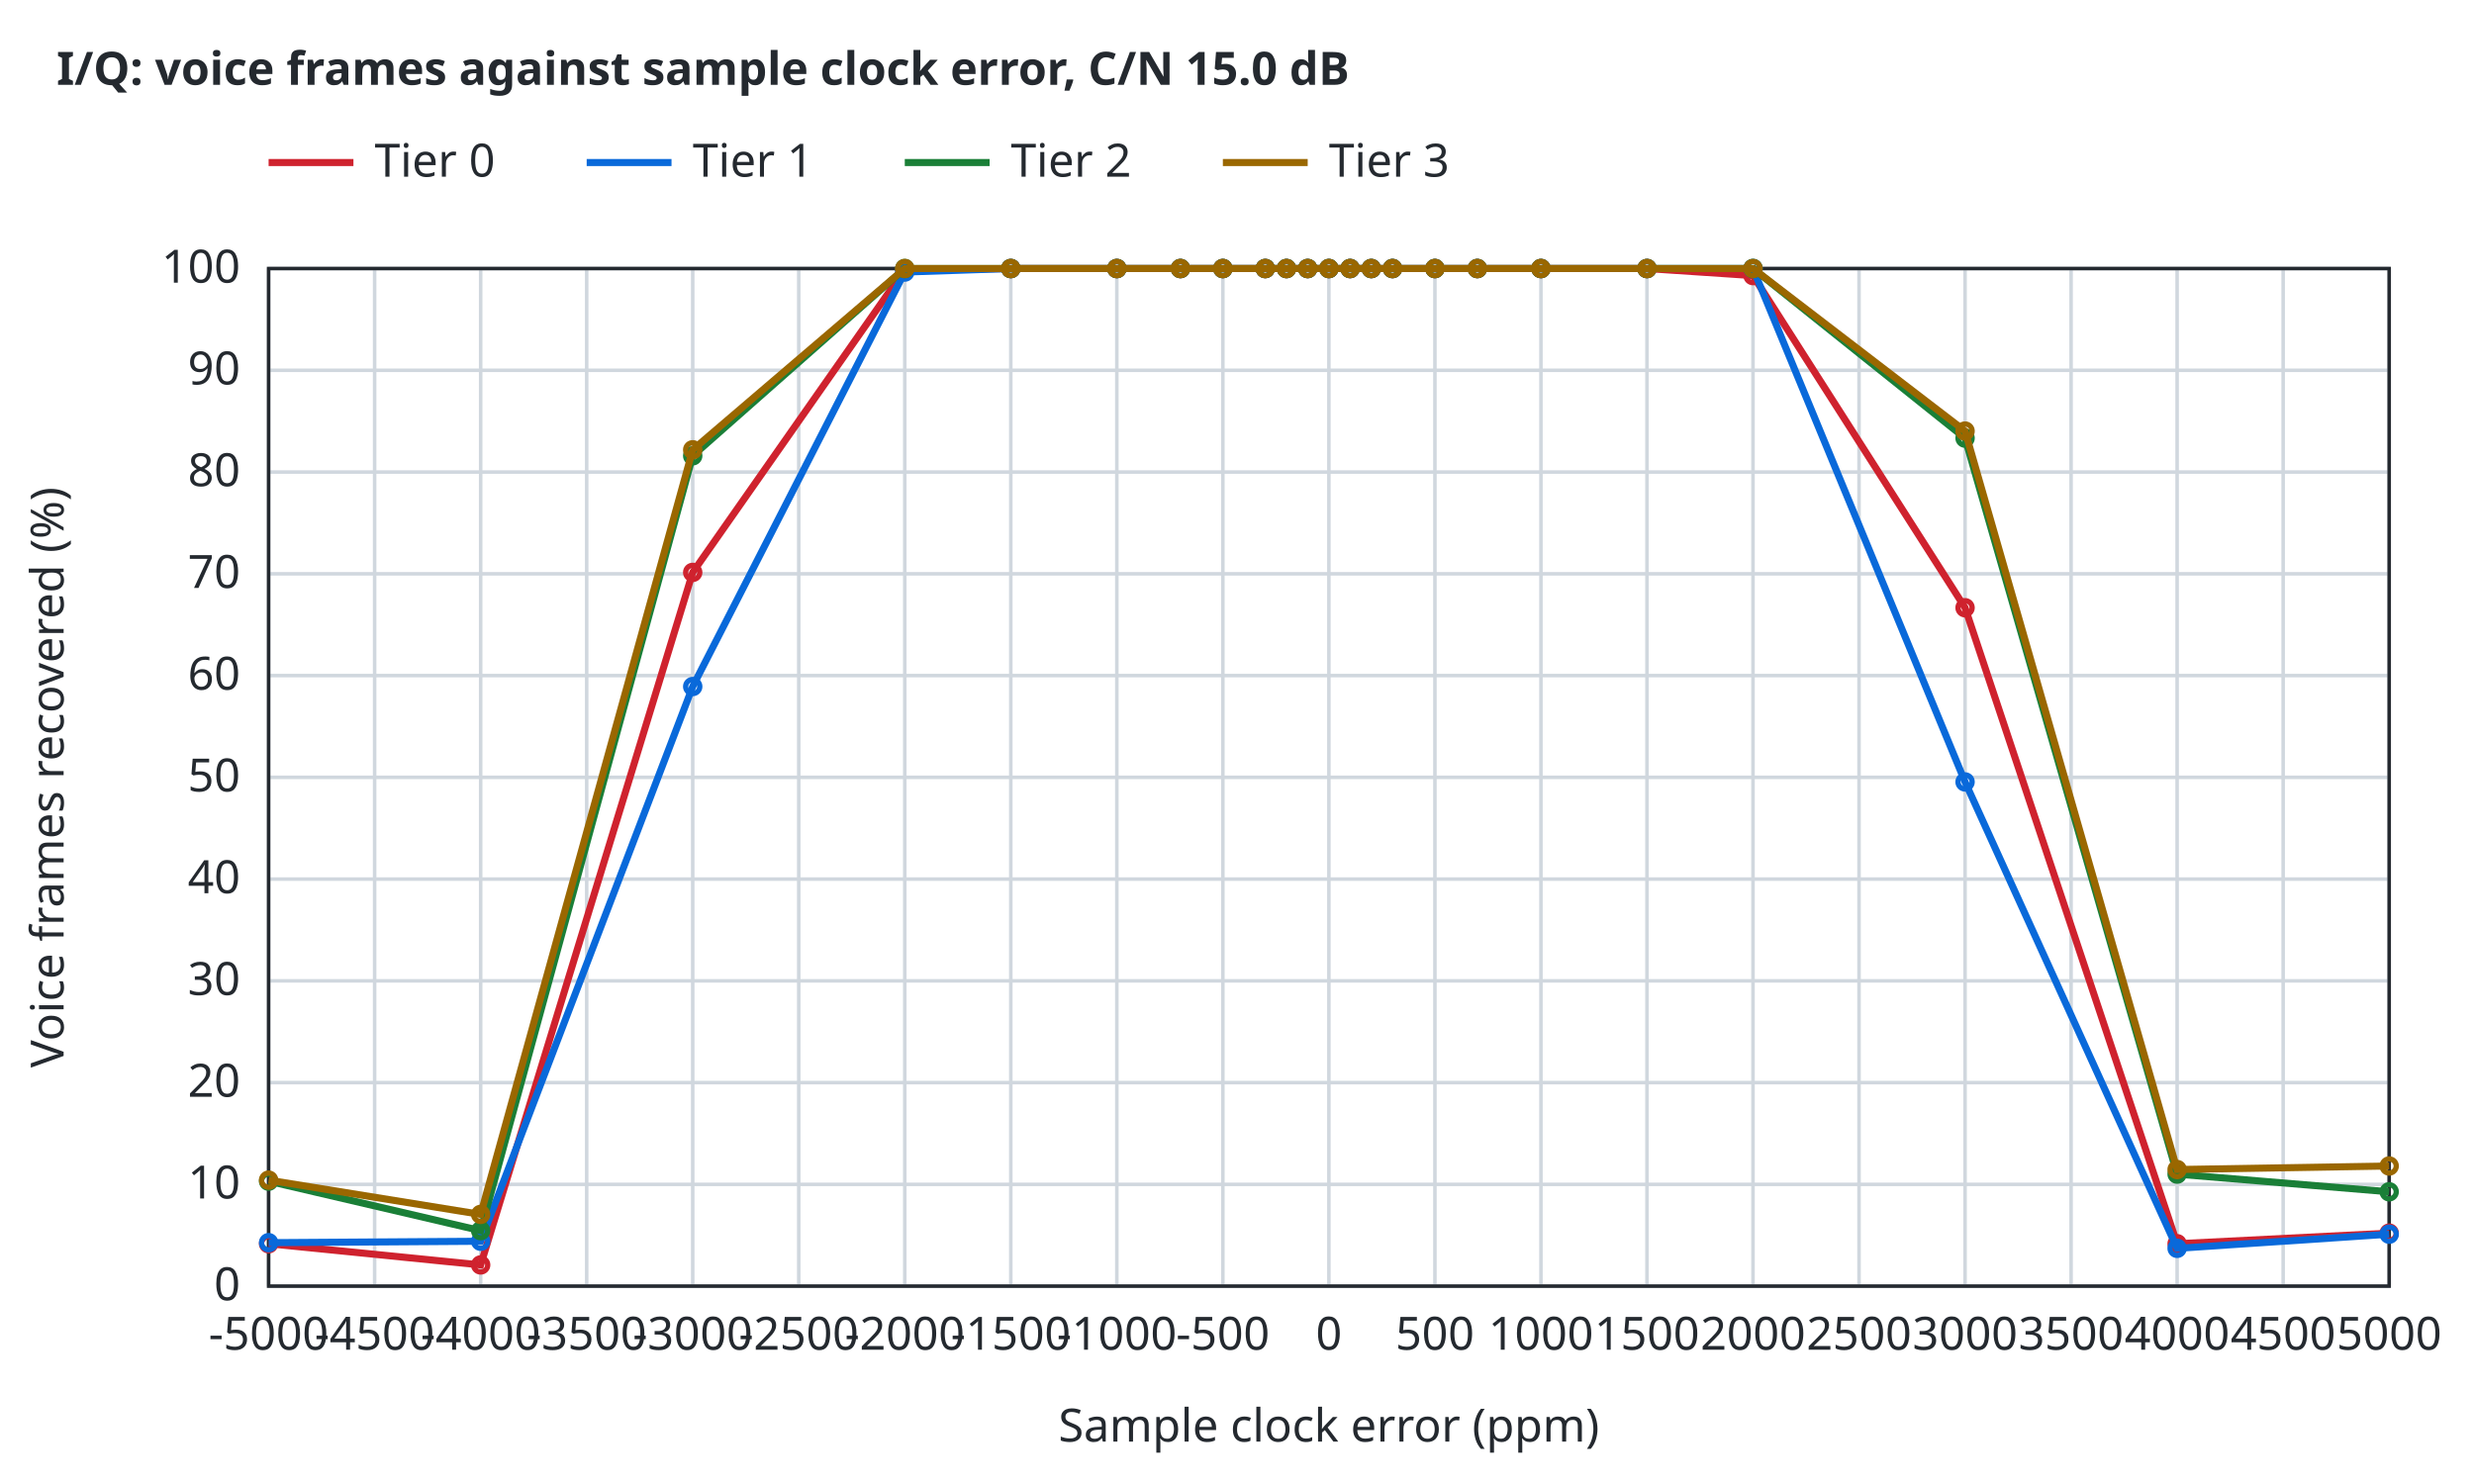
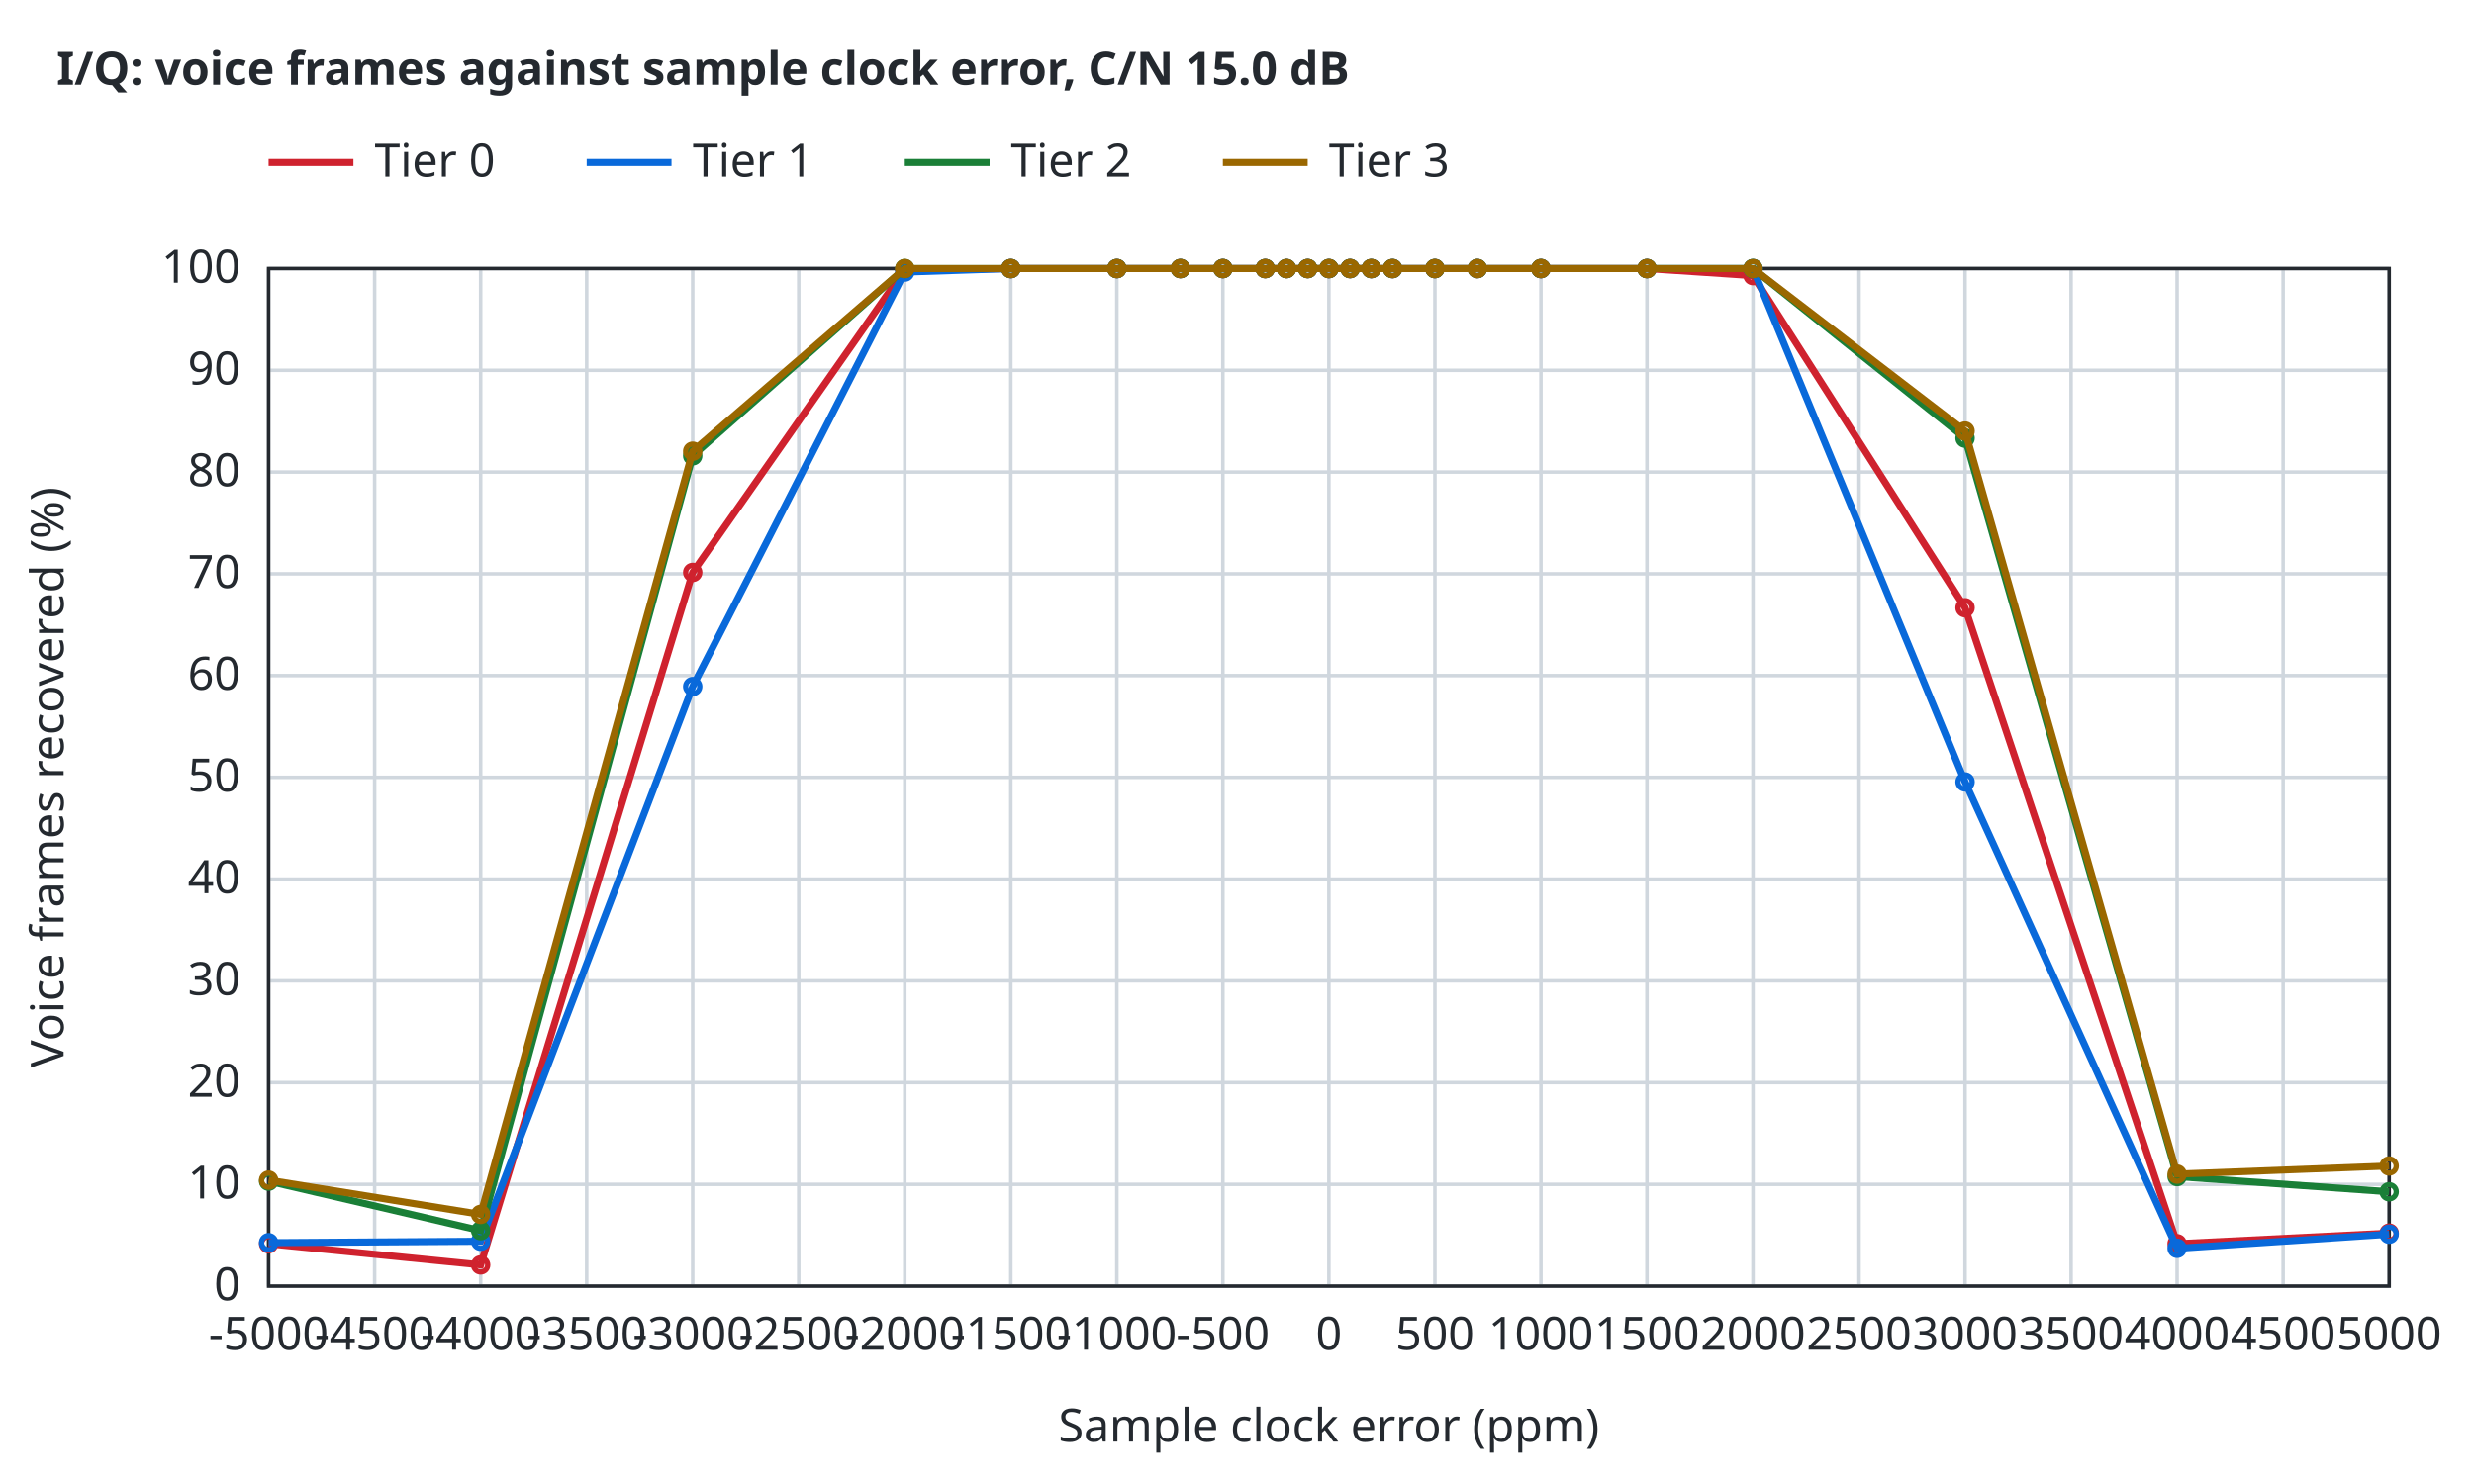
<svg xmlns="http://www.w3.org/2000/svg" width="700" height="420" viewBox="0 0 700 420">
  <style>text{font-family:sans-serif;font-size:13px;fill:#24292f}.t{font-weight:600}.bg{fill:#ffffff}.ax{stroke:#24292f;stroke-width:1;fill:none}.gr{stroke:#d0d7de;stroke-width:1}.mi{stroke:#eaeef2;stroke-width:1}.r0{stroke:#6e7781}.r1{stroke:#bc4c00}.r2{stroke:#8250df}.r3{stroke:#1b7c83}.r4{stroke:#9a6700}.s1{stroke:#cf222e}.s2{stroke:#0969da}.s3{stroke:#1a7f37}.s4{stroke:#9a6700}.q0{fill:#6e7781}.q1{fill:#bc4c00}.q2{fill:#8250df}.f1{fill:#cf222e}.f2{fill:#0969da}.f3{fill:#1a7f37}.f4{fill:#9a6700}.l{fill:none;stroke-width:2}.p{fill:none;stroke-width:1.5}.e{fill:none;stroke-width:1;stroke-opacity:.25}@media (prefers-color-scheme:dark){text{fill:#e6edf3}.bg{fill:#0d1117}.ax{stroke:#8b949e}.gr{stroke:#30363d}.mi{stroke:#21262d}.r0{stroke:#8b949e}.r1{stroke:#f0883e}.r2{stroke:#d2a8ff}.r3{stroke:#39c5cf}.r4{stroke:#d29922}.s1{stroke:#ff7b72}.s2{stroke:#58a6ff}.s3{stroke:#3fb950}.s4{stroke:#d29922}.q0{fill:#8b949e}.q1{fill:#f0883e}.q2{fill:#d2a8ff}.f1{fill:#ff7b72}.f2{fill:#58a6ff}.f3{fill:#3fb950}.f4{fill:#d29922}}</style>
  <rect class="bg" width="100%" height="100%" />
  <text class="t" x="16" y="24">I/Q: voice frames against sample clock error, C/N 15.0 dB</text>
  <line class="gr" x1="76.0" y1="364.0" x2="76.0" y2="76.0" />
  <text x="76.0" y="382.0" text-anchor="middle">-5000</text>
  <line class="gr" x1="106.0" y1="364.0" x2="106.0" y2="76.0" />
  <text x="106.0" y="382.0" text-anchor="middle">-4500</text>
  <line class="gr" x1="136.0" y1="364.0" x2="136.0" y2="76.0" />
  <text x="136.0" y="382.0" text-anchor="middle">-4000</text>
  <line class="gr" x1="166.0" y1="364.0" x2="166.0" y2="76.0" />
  <text x="166.0" y="382.0" text-anchor="middle">-3500</text>
  <line class="gr" x1="196.0" y1="364.0" x2="196.0" y2="76.0" />
  <text x="196.0" y="382.0" text-anchor="middle">-3000</text>
  <line class="gr" x1="226.0" y1="364.0" x2="226.0" y2="76.0" />
  <text x="226.0" y="382.0" text-anchor="middle">-2500</text>
  <line class="gr" x1="256.0" y1="364.0" x2="256.0" y2="76.0" />
  <text x="256.0" y="382.0" text-anchor="middle">-2000</text>
  <line class="gr" x1="286.0" y1="364.0" x2="286.0" y2="76.0" />
  <text x="286.0" y="382.0" text-anchor="middle">-1500</text>
  <line class="gr" x1="316.0" y1="364.0" x2="316.0" y2="76.0" />
  <text x="316.0" y="382.0" text-anchor="middle">-1000</text>
  <line class="gr" x1="346.0" y1="364.0" x2="346.0" y2="76.0" />
  <text x="346.0" y="382.0" text-anchor="middle">-500</text>
  <line class="gr" x1="376.0" y1="364.0" x2="376.0" y2="76.0" />
  <text x="376.0" y="382.0" text-anchor="middle">0</text>
  <line class="gr" x1="406.0" y1="364.0" x2="406.0" y2="76.0" />
  <text x="406.0" y="382.0" text-anchor="middle">500</text>
  <line class="gr" x1="436.0" y1="364.0" x2="436.0" y2="76.0" />
  <text x="436.0" y="382.0" text-anchor="middle">1000</text>
  <line class="gr" x1="466.0" y1="364.0" x2="466.0" y2="76.0" />
  <text x="466.0" y="382.0" text-anchor="middle">1500</text>
  <line class="gr" x1="496.0" y1="364.0" x2="496.0" y2="76.0" />
  <text x="496.0" y="382.0" text-anchor="middle">2000</text>
  <line class="gr" x1="526.0" y1="364.0" x2="526.0" y2="76.0" />
  <text x="526.0" y="382.0" text-anchor="middle">2500</text>
  <line class="gr" x1="556.0" y1="364.0" x2="556.0" y2="76.0" />
  <text x="556.0" y="382.0" text-anchor="middle">3000</text>
  <line class="gr" x1="586.0" y1="364.0" x2="586.0" y2="76.0" />
  <text x="586.0" y="382.0" text-anchor="middle">3500</text>
  <line class="gr" x1="616.0" y1="364.0" x2="616.0" y2="76.0" />
  <text x="616.0" y="382.0" text-anchor="middle">4000</text>
  <line class="gr" x1="646.0" y1="364.0" x2="646.0" y2="76.0" />
  <text x="646.0" y="382.0" text-anchor="middle">4500</text>
  <line class="gr" x1="676.0" y1="364.0" x2="676.0" y2="76.0" />
  <text x="676.0" y="382.0" text-anchor="middle">5000</text>
  <line class="gr" x1="76.0" y1="364.0" x2="676.0" y2="364.0" />
  <text x="68.0" y="368.0" text-anchor="end">0</text>
  <line class="gr" x1="76.0" y1="335.2" x2="676.0" y2="335.2" />
  <text x="68.0" y="339.2" text-anchor="end">10</text>
  <line class="gr" x1="76.0" y1="306.4" x2="676.0" y2="306.4" />
  <text x="68.0" y="310.4" text-anchor="end">20</text>
  <line class="gr" x1="76.0" y1="277.6" x2="676.0" y2="277.6" />
  <text x="68.0" y="281.6" text-anchor="end">30</text>
  <line class="gr" x1="76.0" y1="248.8" x2="676.0" y2="248.8" />
  <text x="68.0" y="252.8" text-anchor="end">40</text>
  <line class="gr" x1="76.0" y1="220.0" x2="676.0" y2="220.0" />
  <text x="68.0" y="224.0" text-anchor="end">50</text>
  <line class="gr" x1="76.0" y1="191.2" x2="676.0" y2="191.2" />
  <text x="68.0" y="195.2" text-anchor="end">60</text>
  <line class="gr" x1="76.0" y1="162.4" x2="676.0" y2="162.4" />
  <text x="68.0" y="166.4" text-anchor="end">70</text>
  <line class="gr" x1="76.0" y1="133.6" x2="676.0" y2="133.6" />
  <text x="68.0" y="137.6" text-anchor="end">80</text>
  <line class="gr" x1="76.0" y1="104.8" x2="676.0" y2="104.8" />
  <text x="68.0" y="108.8" text-anchor="end">90</text>
  <line class="gr" x1="76.0" y1="76.0" x2="676.0" y2="76.0" />
  <text x="68.0" y="80.0" text-anchor="end">100</text>
  <rect class="ax" x="76.0" y="76.0" width="600.0" height="288.0" />
  <text x="376.0" y="408.0" text-anchor="middle">Sample clock error (ppm)</text>
  <text x="18" y="220.0" text-anchor="middle" transform="rotate(-90 18 220.0)">Voice frames recovered (%)</text>
  <path class="l s1" d="M76.0,352.0 L136.0,358.0 L196.0,162.0 L256.0,76.3 L286.0,76.0 L316.0,76.0 L334.0,76.0 L346.0,76.0 L358.0,76.0 L364.0,76.0 L370.0,76.0 L376.0,76.0 L382.0,76.0 L388.0,76.0 L394.0,76.0 L406.0,76.0 L418.0,76.0 L436.0,76.0 L466.0,76.0 L496.0,78.0 L556.0,172.0 L616.0,352.0 L676.0,349.0" />
  <circle class="p s1" cx="76.0" cy="352.0" r="2" />
  <circle class="p s1" cx="136.0" cy="358.0" r="2" />
  <circle class="p s1" cx="196.0" cy="162.0" r="2" />
  <circle class="p s1" cx="256.0" cy="76.3" r="2" />
  <circle class="p s1" cx="286.0" cy="76.0" r="2" />
  <circle class="p s1" cx="316.0" cy="76.0" r="2" />
  <circle class="p s1" cx="334.0" cy="76.0" r="2" />
  <circle class="p s1" cx="346.0" cy="76.0" r="2" />
  <circle class="p s1" cx="358.0" cy="76.0" r="2" />
  <circle class="p s1" cx="364.0" cy="76.0" r="2" />
  <circle class="p s1" cx="370.0" cy="76.0" r="2" />
  <circle class="p s1" cx="376.0" cy="76.0" r="2" />
  <circle class="p s1" cx="382.0" cy="76.0" r="2" />
  <circle class="p s1" cx="388.0" cy="76.0" r="2" />
  <circle class="p s1" cx="394.0" cy="76.0" r="2" />
  <circle class="p s1" cx="406.0" cy="76.0" r="2" />
  <circle class="p s1" cx="418.0" cy="76.0" r="2" />
  <circle class="p s1" cx="436.0" cy="76.0" r="2" />
  <circle class="p s1" cx="466.0" cy="76.0" r="2" />
  <circle class="p s1" cx="496.0" cy="78.0" r="2" />
  <circle class="p s1" cx="556.0" cy="172.0" r="2" />
  <circle class="p s1" cx="616.0" cy="352.0" r="2" />
  <circle class="p s1" cx="676.0" cy="349.0" r="2" />
  <path class="l s2" d="M76.0,351.7 L136.0,351.3 L196.0,194.3 L256.0,77.0 L286.0,76.0 L316.0,76.0 L334.0,76.0 L346.0,76.0 L358.0,76.0 L364.0,76.0 L370.0,76.0 L376.0,76.0 L382.0,76.0 L388.0,76.0 L394.0,76.0 L406.0,76.0 L418.0,76.0 L436.0,76.0 L466.0,76.0 L496.0,76.0 L556.0,221.3 L616.0,353.3 L676.0,349.3" />
  <circle class="p s2" cx="76.0" cy="351.7" r="2" />
  <circle class="p s2" cx="136.0" cy="351.3" r="2" />
  <circle class="p s2" cx="196.0" cy="194.3" r="2" />
  <circle class="p s2" cx="256.0" cy="77.0" r="2" />
  <circle class="p s2" cx="286.0" cy="76.0" r="2" />
  <circle class="p s2" cx="316.0" cy="76.0" r="2" />
  <circle class="p s2" cx="334.0" cy="76.0" r="2" />
  <circle class="p s2" cx="346.0" cy="76.0" r="2" />
  <circle class="p s2" cx="358.0" cy="76.0" r="2" />
  <circle class="p s2" cx="364.0" cy="76.0" r="2" />
  <circle class="p s2" cx="370.0" cy="76.0" r="2" />
  <circle class="p s2" cx="376.0" cy="76.0" r="2" />
  <circle class="p s2" cx="382.0" cy="76.0" r="2" />
  <circle class="p s2" cx="388.0" cy="76.0" r="2" />
  <circle class="p s2" cx="394.0" cy="76.0" r="2" />
  <circle class="p s2" cx="406.0" cy="76.0" r="2" />
  <circle class="p s2" cx="418.0" cy="76.0" r="2" />
  <circle class="p s2" cx="436.0" cy="76.0" r="2" />
  <circle class="p s2" cx="466.0" cy="76.0" r="2" />
  <circle class="p s2" cx="496.0" cy="76.0" r="2" />
  <circle class="p s2" cx="556.0" cy="221.3" r="2" />
  <circle class="p s2" cx="616.0" cy="353.3" r="2" />
  <circle class="p s2" cx="676.0" cy="349.3" r="2" />
-   <path class="l s3" d="M76.0,334.3 L136.0,348.3 L196.0,129.0 L256.0,76.0 L286.0,76.0 L316.0,76.0 L334.0,76.0 L346.0,76.0 L358.0,76.0 L364.0,76.0 L370.0,76.0 L376.0,76.0 L382.0,76.0 L388.0,76.0 L394.0,76.0 L406.0,76.0 L418.0,76.0 L436.0,76.0 L466.0,76.0 L496.0,76.0 L556.0,124.0 L616.0,332.3 L676.0,337.3" />
+   <path class="l s3" d="M76.0,334.3 L136.0,348.3 L196.0,129.0 L256.0,76.0 L286.0,76.0 L316.0,76.0 L334.0,76.0 L346.0,76.0 L358.0,76.0 L364.0,76.0 L370.0,76.0 L376.0,76.0 L382.0,76.0 L388.0,76.0 L394.0,76.0 L406.0,76.0 L418.0,76.0 L436.0,76.0 L466.0,76.0 L496.0,76.0 L556.0,124.0 L616.0,333.0 L676.0,337.3" />
  <circle class="p s3" cx="76.0" cy="334.3" r="2" />
  <circle class="p s3" cx="136.0" cy="348.3" r="2" />
  <circle class="p s3" cx="196.0" cy="129.0" r="2" />
  <circle class="p s3" cx="256.0" cy="76.0" r="2" />
  <circle class="p s3" cx="286.0" cy="76.0" r="2" />
  <circle class="p s3" cx="316.0" cy="76.0" r="2" />
  <circle class="p s3" cx="334.0" cy="76.0" r="2" />
  <circle class="p s3" cx="346.0" cy="76.0" r="2" />
  <circle class="p s3" cx="358.0" cy="76.0" r="2" />
  <circle class="p s3" cx="364.0" cy="76.0" r="2" />
  <circle class="p s3" cx="370.0" cy="76.0" r="2" />
  <circle class="p s3" cx="376.0" cy="76.0" r="2" />
  <circle class="p s3" cx="382.0" cy="76.0" r="2" />
  <circle class="p s3" cx="388.0" cy="76.0" r="2" />
  <circle class="p s3" cx="394.0" cy="76.0" r="2" />
  <circle class="p s3" cx="406.0" cy="76.0" r="2" />
  <circle class="p s3" cx="418.0" cy="76.0" r="2" />
  <circle class="p s3" cx="436.0" cy="76.0" r="2" />
  <circle class="p s3" cx="466.0" cy="76.0" r="2" />
  <circle class="p s3" cx="496.0" cy="76.0" r="2" />
  <circle class="p s3" cx="556.0" cy="124.0" r="2" />
-   <circle class="p s3" cx="616.0" cy="332.3" r="2" />
+   <circle class="p s3" cx="616.0" cy="333.0" r="2" />
  <circle class="p s3" cx="676.0" cy="337.3" r="2" />
-   <path class="l s4" d="M76.0,334.0 L136.0,343.7 L196.0,127.3 L256.0,76.0 L286.0,76.0 L316.0,76.0 L334.0,76.0 L346.0,76.0 L358.0,76.0 L364.0,76.0 L370.0,76.0 L376.0,76.0 L382.0,76.0 L388.0,76.0 L394.0,76.0 L406.0,76.0 L418.0,76.0 L436.0,76.0 L466.0,76.0 L496.0,76.0 L556.0,122.0 L616.0,331.0 L676.0,330.0" />
+   <path class="l s4" d="M76.0,334.0 L136.0,343.7 L196.0,127.7 L256.0,76.0 L286.0,76.0 L316.0,76.0 L334.0,76.0 L346.0,76.0 L358.0,76.0 L364.0,76.0 L370.0,76.0 L376.0,76.0 L382.0,76.0 L388.0,76.0 L394.0,76.0 L406.0,76.0 L418.0,76.0 L436.0,76.0 L466.0,76.0 L496.0,76.0 L556.0,122.0 L616.0,332.3 L676.0,330.0" />
  <circle class="p s4" cx="76.0" cy="334.0" r="2" />
  <circle class="p s4" cx="136.0" cy="343.7" r="2" />
-   <circle class="p s4" cx="196.0" cy="127.3" r="2" />
+   <circle class="p s4" cx="196.0" cy="127.7" r="2" />
  <circle class="p s4" cx="256.0" cy="76.0" r="2" />
  <circle class="p s4" cx="286.0" cy="76.0" r="2" />
  <circle class="p s4" cx="316.0" cy="76.0" r="2" />
  <circle class="p s4" cx="334.0" cy="76.0" r="2" />
  <circle class="p s4" cx="346.0" cy="76.0" r="2" />
  <circle class="p s4" cx="358.0" cy="76.0" r="2" />
  <circle class="p s4" cx="364.0" cy="76.0" r="2" />
  <circle class="p s4" cx="370.0" cy="76.0" r="2" />
  <circle class="p s4" cx="376.0" cy="76.0" r="2" />
  <circle class="p s4" cx="382.0" cy="76.0" r="2" />
  <circle class="p s4" cx="388.0" cy="76.0" r="2" />
  <circle class="p s4" cx="394.0" cy="76.0" r="2" />
  <circle class="p s4" cx="406.0" cy="76.0" r="2" />
  <circle class="p s4" cx="418.0" cy="76.0" r="2" />
  <circle class="p s4" cx="436.0" cy="76.0" r="2" />
  <circle class="p s4" cx="466.0" cy="76.0" r="2" />
  <circle class="p s4" cx="496.0" cy="76.0" r="2" />
  <circle class="p s4" cx="556.0" cy="122.0" r="2" />
-   <circle class="p s4" cx="616.0" cy="331.0" r="2" />
+   <circle class="p s4" cx="616.0" cy="332.3" r="2" />
  <circle class="p s4" cx="676.0" cy="330.0" r="2" />
  <line class="l s1" x1="76.0" y1="46.0" x2="100.0" y2="46.0" />
  <text x="106.0" y="50.0">Tier 0</text>
  <line class="l s2" x1="166.0" y1="46.0" x2="190.0" y2="46.0" />
  <text x="196.0" y="50.0">Tier 1</text>
  <line class="l s3" x1="256.0" y1="46.0" x2="280.0" y2="46.0" />
  <text x="286.0" y="50.0">Tier 2</text>
  <line class="l s4" x1="346.0" y1="46.0" x2="370.0" y2="46.0" />
  <text x="376.0" y="50.0">Tier 3</text>
</svg>
